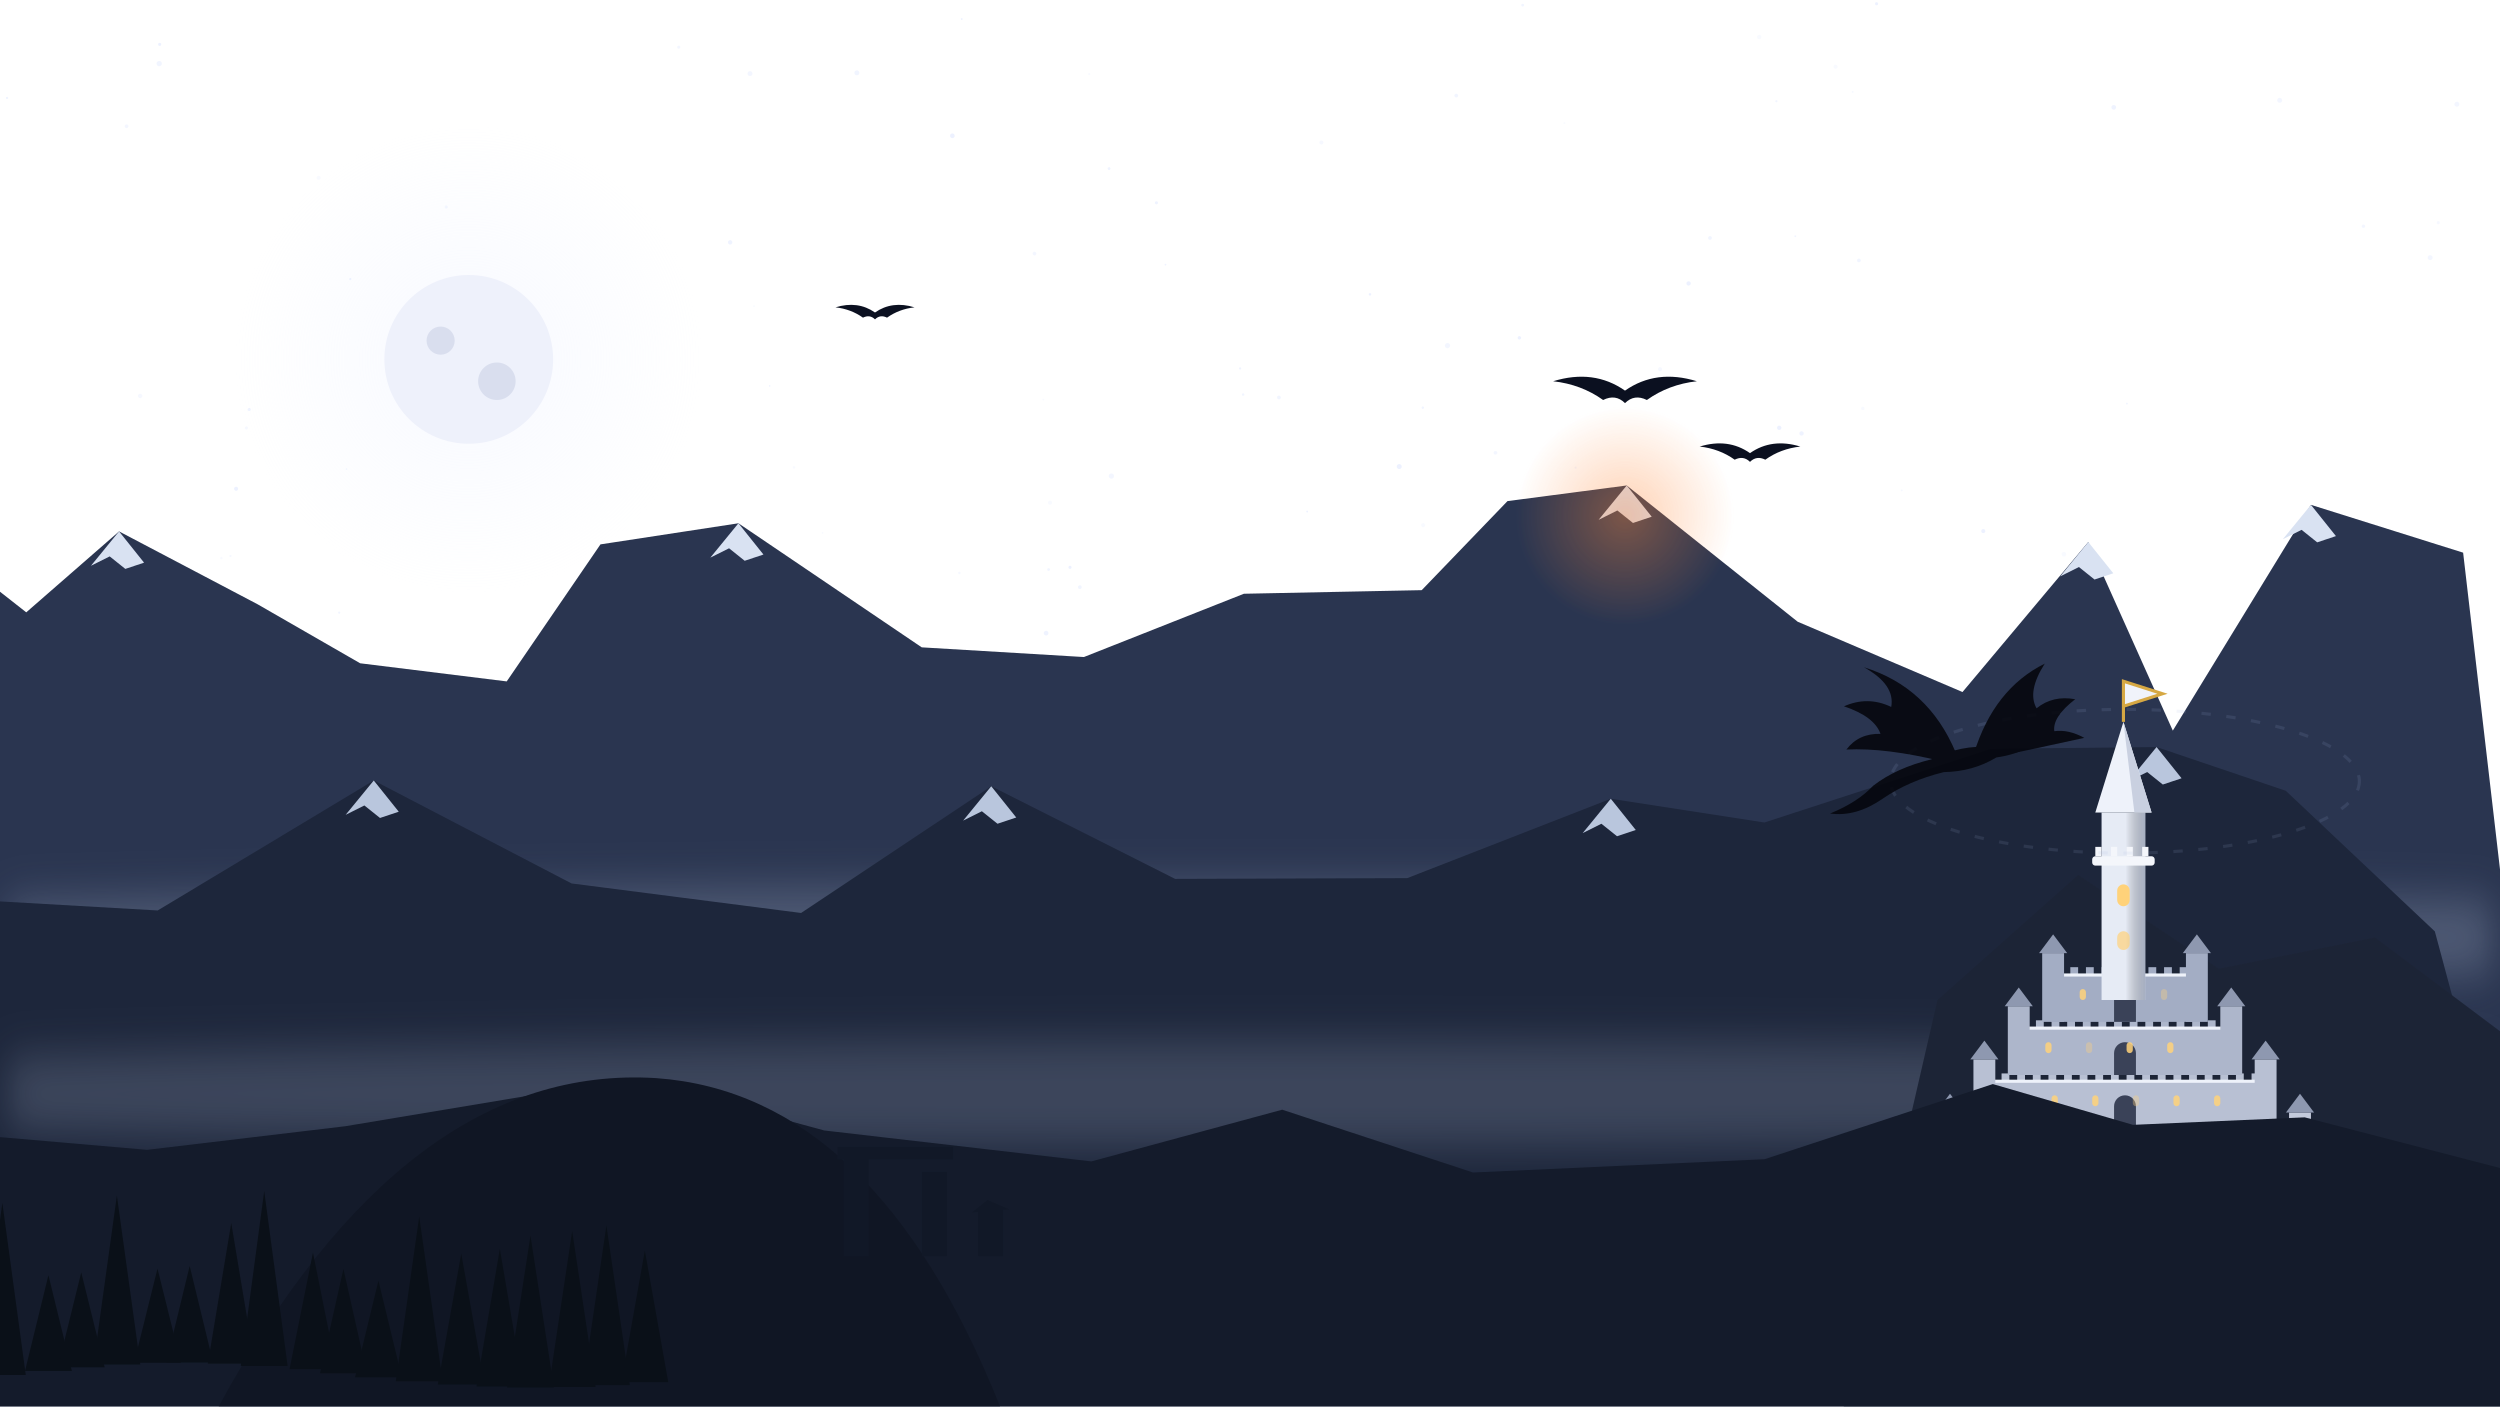
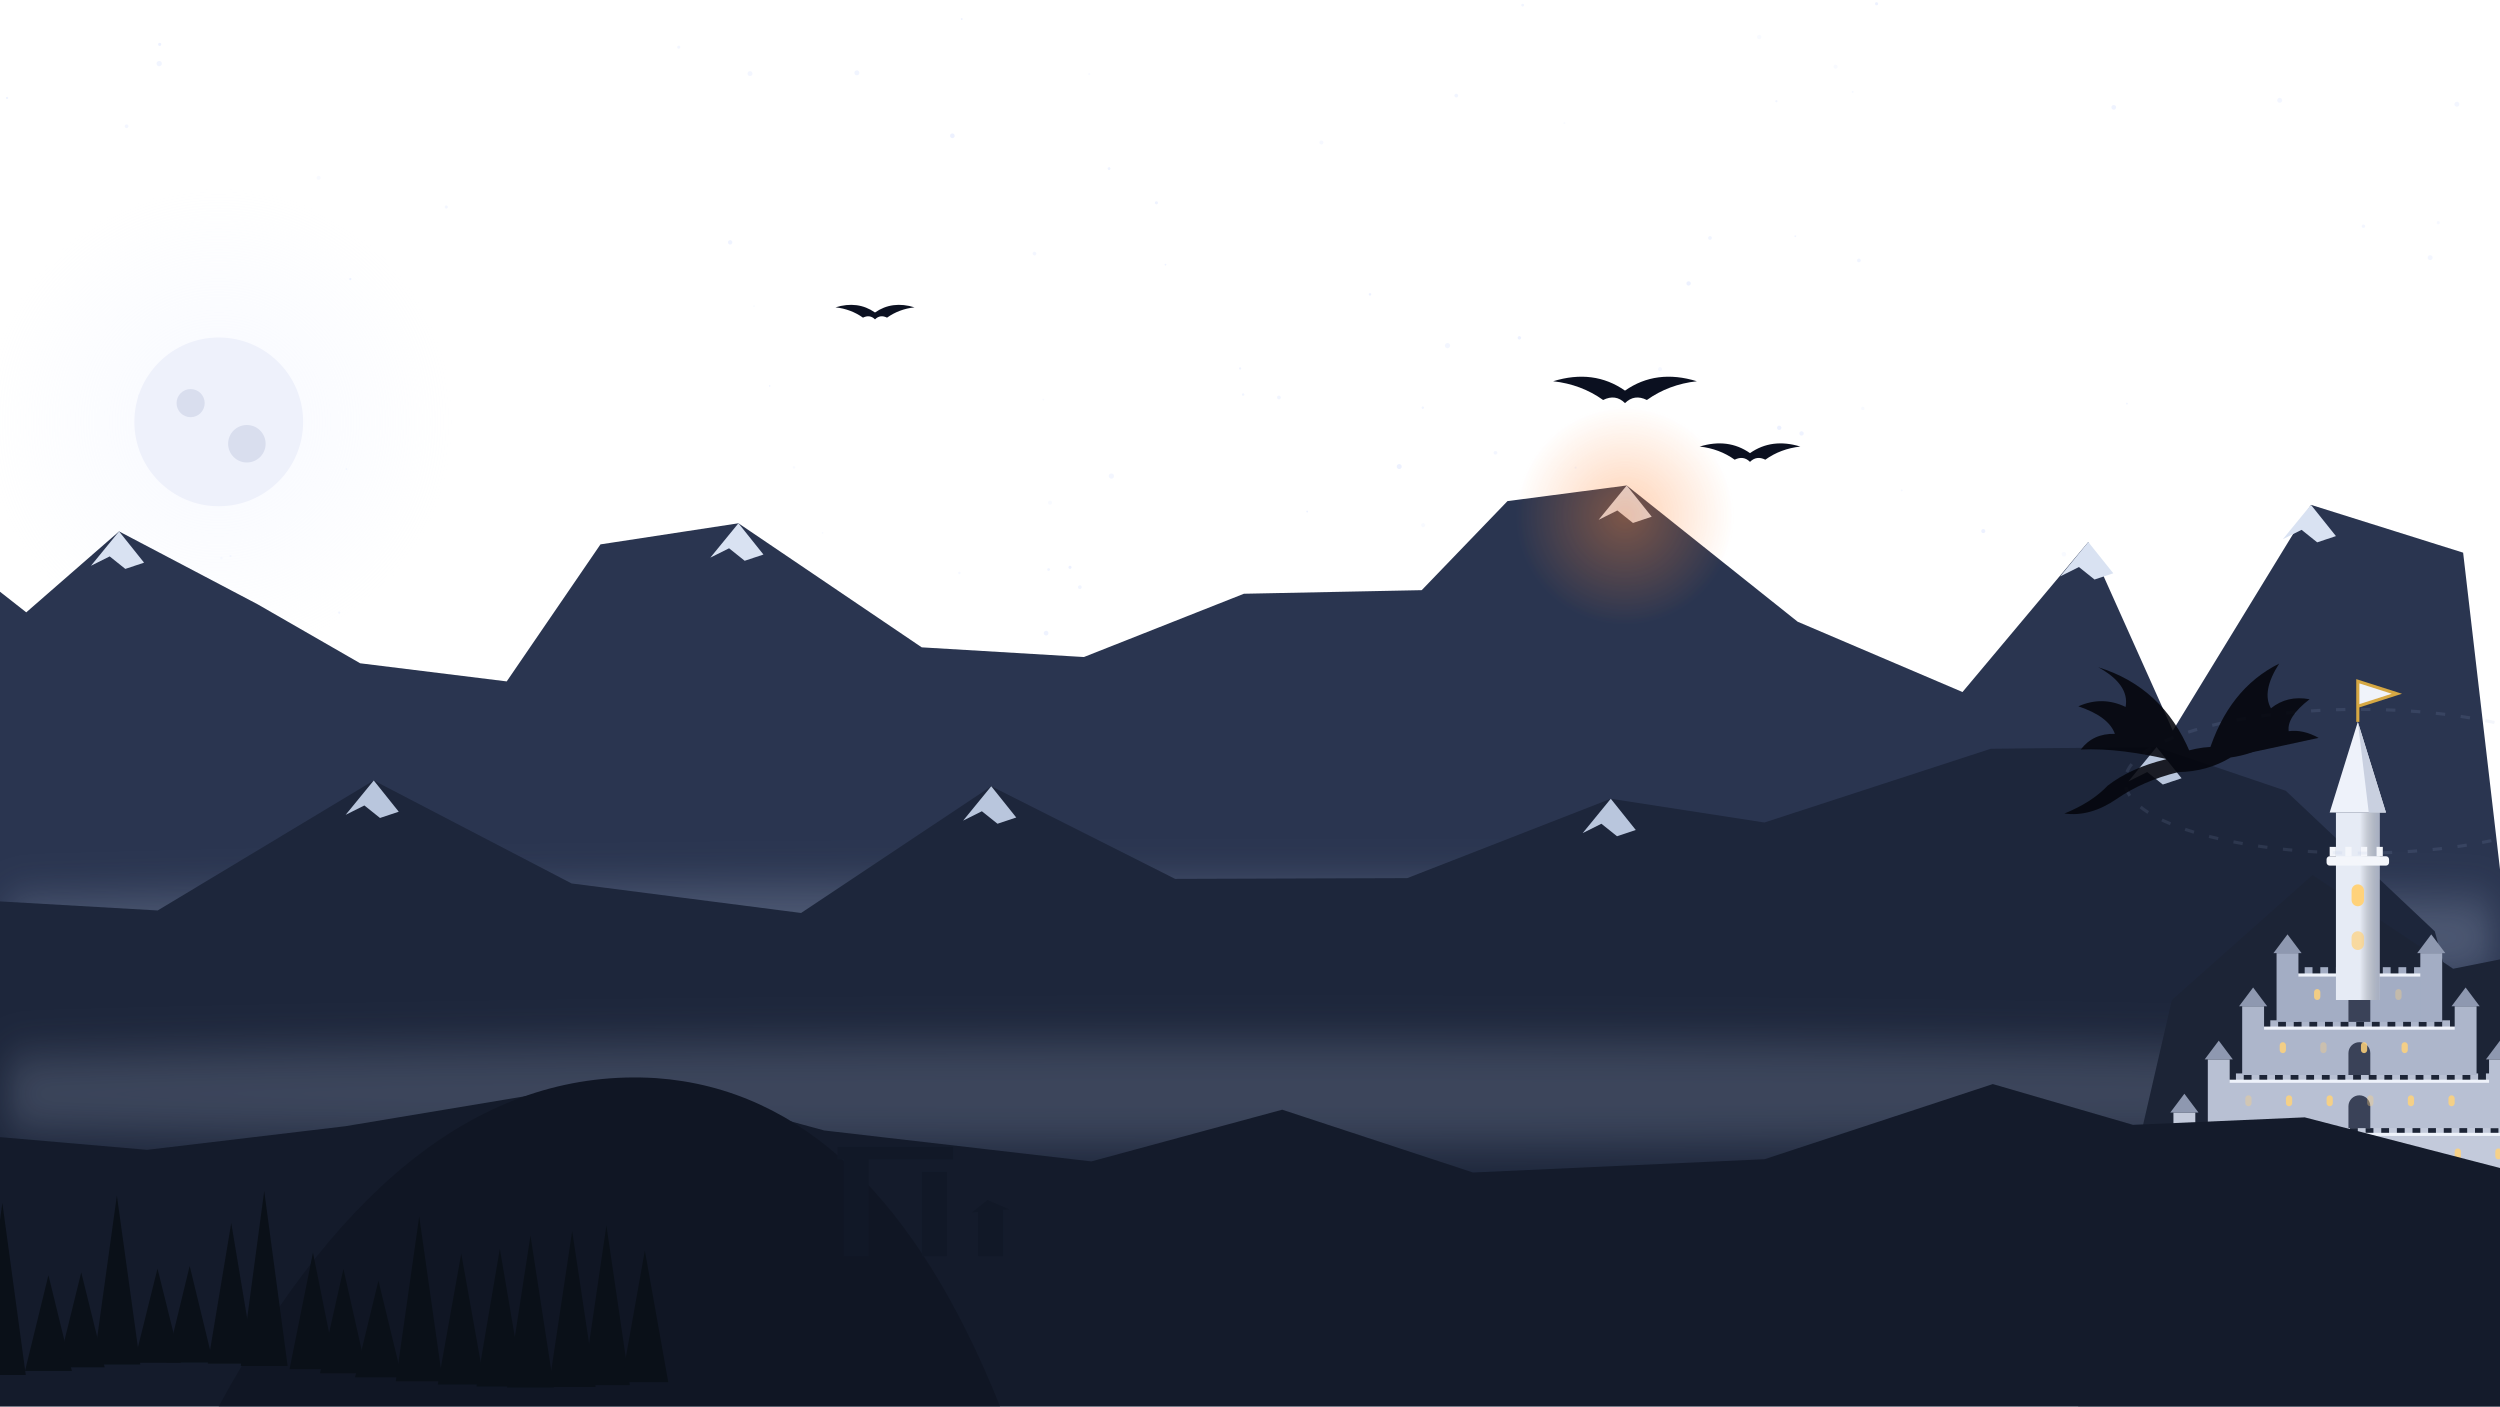
<svg xmlns="http://www.w3.org/2000/svg" width="1600" height="900" viewBox="0 0 1600 900">
  <defs>
    <filter id="blur" x="-20%" y="-200%" width="140%" height="500%">
      <feGaussianBlur stdDeviation="14" />
    </filter>
    <filter id="g" x="-60%" y="-60%" width="220%" height="220%">
      <feGaussianBlur stdDeviation="5" result="b" />
      <feMerge>
        <feMergeNode in="b" />
        <feMergeNode in="SourceGraphic" />
      </feMerge>
    </filter>
    <radialGradient id="halo">
      <stop offset="0" stop-color="#e8eeff" stop-opacity=".35" />
      <stop offset="1" stop-color="#e8eeff" stop-opacity="0" />
    </radialGradient>
    <radialGradient id="ember">
      <stop offset="0" stop-color="#ff8a3d" stop-opacity=".55" />
      <stop offset="1" stop-color="#ff8a3d" stop-opacity="0" />
    </radialGradient>
    <linearGradient id="tower" x1="0" y1="0" x2="1" y2="0">
      <stop offset=".55" stop-color="#000" stop-opacity="0" />
      <stop offset="1" stop-color="#5a6684" stop-opacity=".45" />
    </linearGradient>
  </defs>
  <circle cx="818.5" cy="254.4" r="1.2" fill="#e8eeff" opacity="0.6" />
  <circle cx="1361.2" cy="258.3" r="0.6" fill="#e8eeff" opacity="0.6" />
  <circle cx="972.4" cy="216.2" r="1.1" fill="#e8eeff" opacity="0.8" />
  <circle cx="672" cy="321.7" r="1.3" fill="#e8eeff" opacity="0.3" />
  <circle cx="285.6" cy="132.5" r="1" fill="#e8eeff" opacity="0.5" />
  <circle cx="932" cy="61.2" r="1.2" fill="#e8eeff" opacity="0.6" />
  <circle cx="669.5" cy="405.2" r="1.5" fill="#e8eeff" opacity="0.7" />
  <circle cx="508.2" cy="299.1" r="0.8" fill="#e8eeff" opacity="0.3" />
  <circle cx="1185.5" cy="469.3" r="0.9" fill="#e8eeff" opacity="0.3" />
  <circle cx="1189.7" cy="166.7" r="1.2" fill="#e8eeff" opacity="0.6" />
  <circle cx="1352.8" cy="68.7" r="1.5" fill="#e8eeff" opacity="0.7" />
  <circle cx="615.5" cy="12.2" r="0.6" fill="#e8eeff" opacity="0.8" />
  <circle cx="795.6" cy="252.5" r="0.8" fill="#e8eeff" opacity="0.6" />
  <circle cx="1174.8" cy="42.7" r="1.3" fill="#e8eeff" opacity="0.3" />
  <circle cx="711.3" cy="304.7" r="1.7" fill="#e8eeff" opacity="0.5" />
  <circle cx="745.9" cy="169.4" r="0.6" fill="#e8eeff" opacity="0.7" />
  <circle cx="671.1" cy="364.5" r="0.9" fill="#e8eeff" opacity="0.6" />
  <circle cx="556.5" cy="404.4" r="0.7" fill="#e8eeff" opacity="0.3" />
  <circle cx="1008.4" cy="299.3" r="0.7" fill="#e8eeff" opacity="0.5" />
  <circle cx="604.2" cy="449.9" r="1.5" fill="#e8eeff" opacity="0.6" />
  <circle cx="657.4" cy="441" r="1.2" fill="#e8eeff" opacity="0.5" />
  <circle cx="492.6" cy="247" r="0.5" fill="#e8eeff" opacity="0.8" />
  <circle cx="482.6" cy="195.9" r="0.6" fill="#e8eeff" opacity="0.3" />
  <circle cx="1192.2" cy="261.4" r="1.1" fill="#e8eeff" opacity="0.3" />
  <circle cx="895.5" cy="298.6" r="1.6" fill="#e8eeff" opacity="0.8" />
  <circle cx="957.1" cy="289.8" r="1.2" fill="#e8eeff" opacity="0.5" />
  <circle cx="151.1" cy="312.8" r="1.3" fill="#e8eeff" opacity="0.8" />
  <circle cx="1136.9" cy="64.8" r="0.7" fill="#e8eeff" opacity="0.6" />
  <circle cx="1555.3" cy="164.9" r="1.6" fill="#e8eeff" opacity="0.5" />
  <circle cx="1217.1" cy="313.8" r="0.6" fill="#e8eeff" opacity="0.4" />
  <circle cx="1062.4" cy="236.3" r="1.3" fill="#e8eeff" opacity="0.4" />
  <circle cx="1149" cy="151.2" r="0.6" fill="#e8eeff" opacity="0.6" />
  <circle cx="609.5" cy="86.9" r="1.5" fill="#e8eeff" opacity="0.8" />
  <circle cx="1201" cy="2.4" r="1" fill="#e8eeff" opacity="0.8" />
  <circle cx="910.8" cy="336.1" r="1.3" fill="#e8eeff" opacity="0.3" />
  <circle cx="793.7" cy="235.8" r="0.7" fill="#e8eeff" opacity="0.7" />
  <circle cx="101.9" cy="40.7" r="1.7" fill="#e8eeff" opacity="0.6" />
  <circle cx="1126.3" cy="400.7" r="1.6" fill="#e8eeff" opacity="0.8" />
  <circle cx="81" cy="80.8" r="1.2" fill="#e8eeff" opacity="0.5" />
  <circle cx="667.7" cy="255.8" r="0.6" fill="#e8eeff" opacity="0.3" />
  <circle cx="740.1" cy="129.8" r="1" fill="#e8eeff" opacity="0.7" />
  <circle cx="662.1" cy="162.3" r="1.2" fill="#e8eeff" opacity="0.5" />
  <circle cx="1560.5" cy="142.5" r="1" fill="#e8eeff" opacity="0.4" />
  <circle cx="1094.4" cy="152.3" r="1.2" fill="#e8eeff" opacity="0.6" />
  <circle cx="4.5" cy="62.7" r="0.7" fill="#e8eeff" opacity="0.7" />
  <circle cx="217.1" cy="392.1" r="0.7" fill="#e8eeff" opacity="0.6" />
  <circle cx="1320.9" cy="354.7" r="1.5" fill="#e8eeff" opacity="0.3" />
  <circle cx="141.7" cy="357.2" r="0.8" fill="#e8eeff" opacity="0.3" />
  <circle cx="548.4" cy="46.6" r="1.6" fill="#e8eeff" opacity="0.6" />
  <circle cx="1153" cy="277.4" r="1.4" fill="#e8eeff" opacity="0.7" />
  <circle cx="614" cy="366.7" r="0.8" fill="#e8eeff" opacity="0.4" />
  <circle cx="221.7" cy="300.2" r="0.5" fill="#e8eeff" opacity="0.6" />
  <circle cx="1545.5" cy="415.6" r="1.1" fill="#e8eeff" opacity="0.8" />
  <circle cx="89.7" cy="253.4" r="1.4" fill="#e8eeff" opacity="0.4" />
  <circle cx="1572.4" cy="66.7" r="1.6" fill="#e8eeff" opacity="0.5" />
  <circle cx="1483.2" cy="475.4" r="1" fill="#e8eeff" opacity="0.5" />
  <circle cx="697.1" cy="47.4" r="0.7" fill="#e8eeff" opacity="0.3" />
  <circle cx="141.4" cy="449.8" r="1.2" fill="#e8eeff" opacity="0.6" />
  <circle cx="370.5" cy="448.4" r="0.6" fill="#e8eeff" opacity="0.8" />
  <circle cx="434.4" cy="30.2" r="1" fill="#e8eeff" opacity="0.5" />
  <circle cx="224.2" cy="178.6" r="0.7" fill="#e8eeff" opacity="0.8" />
  <circle cx="926.4" cy="221.2" r="1.7" fill="#e8eeff" opacity="0.5" />
  <circle cx="910.6" cy="260.9" r="0.8" fill="#e8eeff" opacity="0.6" />
  <circle cx="1512.6" cy="144.8" r="1.1" fill="#e8eeff" opacity="0.5" />
  <circle cx="203.9" cy="113.8" r="1.3" fill="#e8eeff" opacity="0.3" />
  <circle cx="147.5" cy="355.8" r="0.7" fill="#e8eeff" opacity="0.4" />
  <circle cx="691.1" cy="375.8" r="1.2" fill="#e8eeff" opacity="0.6" />
  <circle cx="1080.7" cy="181.4" r="1.4" fill="#e8eeff" opacity="0.8" />
  <circle cx="526.4" cy="341" r="0.6" fill="#e8eeff" opacity="0.3" />
  <circle cx="836.6" cy="327.4" r="0.6" fill="#e8eeff" opacity="0.8" />
  <circle cx="1459" cy="64.2" r="1.6" fill="#e8eeff" opacity="0.5" />
  <circle cx="1138.7" cy="273.8" r="1.4" fill="#e8eeff" opacity="0.8" />
  <circle cx="709.8" cy="107.9" r="0.9" fill="#e8eeff" opacity="0.7" />
  <circle cx="1125.9" cy="23.7" r="1.4" fill="#e8eeff" opacity="0.3" />
  <circle cx="684.8" cy="363.1" r="1" fill="#e8eeff" opacity="0.8" />
  <circle cx="1185.7" cy="58.8" r="0.6" fill="#e8eeff" opacity="0.4" />
  <circle cx="26.6" cy="452.7" r="0.8" fill="#e8eeff" opacity="0.6" />
  <circle cx="467.3" cy="155.1" r="1.4" fill="#e8eeff" opacity="0.7" />
  <circle cx="976.4" cy="467.6" r="1.2" fill="#e8eeff" opacity="0.7" />
  <circle cx="876.8" cy="188.4" r="0.8" fill="#e8eeff" opacity="0.8" />
  <circle cx="159.5" cy="262.1" r="1" fill="#e8eeff" opacity="0.7" />
  <circle cx="845.7" cy="91.2" r="1.3" fill="#e8eeff" opacity="0.4" />
  <circle cx="480" cy="47.1" r="1.6" fill="#e8eeff" opacity="0.5" />
  <circle cx="157.7" cy="273.9" r="1" fill="#e8eeff" opacity="0.4" />
  <circle cx="102.2" cy="28.4" r="1" fill="#e8eeff" opacity="0.8" />
  <circle cx="669.1" cy="434.6" r="0.9" fill="#e8eeff" opacity="0.5" />
  <circle cx="974.5" cy="3.3" r="0.9" fill="#e8eeff" opacity="0.6" />
  <circle cx="1269.3" cy="339.9" r="1.3" fill="#e8eeff" opacity="0.8" />
  <circle cx="1001.2" cy="78.8" r="0.6" fill="#e8eeff" opacity="0.3" />
  <circle cx="348" cy="408.1" r="0.7" fill="#e8eeff" opacity="0.3" />
  <g transform="translate(0 80)">
-     <circle cx="300" cy="150" r="150" fill="url(#halo)" />
-     <circle cx="300" cy="150" r="54" fill="#eef1fb" />
-     <circle cx="282" cy="138" r="9" fill="#d9deee" />
-     <circle cx="318" cy="164" r="12" fill="#d9deee" />
+     <circle cx="140" cy="190" r="150" fill="url(#halo)" />
+     <circle cx="140" cy="190" r="54" fill="#eef1fb" />
+     <circle cx="122" cy="178" r="9" fill="#d9deee" />
+     <circle cx="158" cy="204" r="12" fill="#d9deee" />
    <path transform="translate(1040 170) scale(1)" d="M0 0 Q-20 -14 -46 -6 Q-28 -4 -14 6 Q-6 2 0 8 Q6 2 14 6 Q28 -4 46 -6 Q20 -14 0 0Z" fill="#0b1020" />
    <path transform="translate(1120 210) scale(0.7)" d="M0 0 Q-20 -14 -46 -6 Q-28 -4 -14 6 Q-6 2 0 8 Q6 2 14 6 Q28 -4 46 -6 Q20 -14 0 0Z" fill="#0b1020" />
    <path transform="translate(560 120) scale(0.55)" d="M0 0 Q-20 -14 -46 -6 Q-28 -4 -14 6 Q-6 2 0 8 Q6 2 14 6 Q28 -4 46 -6 Q20 -14 0 0Z" fill="#0b1020" />
  </g>
  <path d="M-40 900 L-40 347.3 L16.8 391.9 L76.2 340.1 L164.8 386.7 L230.5 424.5 L324.3 436.1 L384.3 348.4 L472.6 334.9 L589.9 414.3 L693.7 420.5 L796.1 380 L909.9 377.7 L964.8 320.7 L1041.1 310.7 L1150.5 397.9 L1256 442.9 L1336.5 346.9 L1390.6 467.6 L1479 323.1 L1576.4 353.7 L1640 900Z" fill="#2a3550" />
  <path d="M76.2 340.1 L58.2 362.1 L70.2 356.1 L80.2 364.1 L92.2 360.1Z" fill="#d9e2f2" />
  <path d="M472.6 334.9 L454.6 356.9 L466.6 350.9 L476.6 358.9 L488.6 354.9Z" fill="#d9e2f2" />
  <path d="M1041.1 310.7 L1023.1 332.7 L1035.1 326.7 L1045.1 334.7 L1057.1 330.7Z" fill="#d9e2f2" />
  <path d="M1336.5 346.9 L1318.5 368.9 L1330.5 362.9 L1340.5 370.9 L1352.5 366.9Z" fill="#d9e2f2" />
  <path d="M1479 323.1 L1461 345.1 L1473 339.1 L1483 347.1 L1495 343.1Z" fill="#d9e2f2" />
  <circle cx="1040" cy="330" r="70" fill="url(#ember)" opacity=".7" />
  <ellipse cx="800" cy="600" rx="1120" ry="34" fill="#c9d6ee" opacity="0.22" filter="url(#blur)" />
  <path d="M-40 900 L-40 574.6 L100.9 582.7 L239.2 499.5 L365.8 565.4 L512.7 584.3 L634.4 503.2 L752.1 562.5 L900.6 562 L1030.9 511.2 L1129.2 526.4 L1274.1 479.2 L1380.2 478.1 L1462.9 506.1 L1558.3 596.1 L1640 900Z" fill="#1d263b" />
  <path d="M239.2 499.5 L221.2 521.5 L233.2 515.5 L243.2 523.5 L255.2 519.5Z" fill="#b9c6dd" />
  <path d="M634.4 503.2 L616.4 525.2 L628.4 519.2 L638.4 527.2 L650.4 523.2Z" fill="#b9c6dd" />
  <path d="M1030.9 511.2 L1012.9 533.2 L1024.9 527.2 L1034.9 535.2 L1046.9 531.2Z" fill="#b9c6dd" />
  <path d="M1380.2 478.1 L1362.2 500.1 L1374.2 494.1 L1384.2 502.1 L1396.2 498.1Z" fill="#b9c6dd" />
  <ellipse cx="800" cy="700" rx="1120" ry="34" fill="#c9d6ee" opacity="0.18" filter="url(#blur)" />
-   <g>
-     <path d="M1180 900 L1240 640 L1330 560 L1420 620 L1520 600 L1600 660 V900Z" fill="#1c2436" />
-     <rect x="1227" y="755" width="5" height="5" fill="#cfd6e4" />
-     <rect x="1237" y="755" width="5" height="5" fill="#cfd6e4" />
-     <rect x="1247" y="755" width="5" height="5" fill="#cfd6e4" />
-     <rect x="1257" y="755" width="5" height="5" fill="#cfd6e4" />
-     <rect x="1267" y="755" width="5" height="5" fill="#cfd6e4" />
-     <rect x="1277" y="755" width="5" height="5" fill="#cfd6e4" />
-     <rect x="1287" y="755" width="5" height="5" fill="#cfd6e4" />
-     <rect x="1297" y="755" width="5" height="5" fill="#cfd6e4" />
-     <rect x="1307" y="755" width="5" height="5" fill="#cfd6e4" />
-     <rect x="1317" y="755" width="5" height="5" fill="#cfd6e4" />
-     <rect x="1327" y="755" width="5" height="5" fill="#cfd6e4" />
-     <rect x="1337" y="755" width="5" height="5" fill="#cfd6e4" />
-     <rect x="1347" y="755" width="5" height="5" fill="#cfd6e4" />
-     <rect x="1357" y="755" width="5" height="5" fill="#cfd6e4" />
-     <rect x="1367" y="755" width="5" height="5" fill="#cfd6e4" />
-     <rect x="1377" y="755" width="5" height="5" fill="#cfd6e4" />
-     <rect x="1387" y="755" width="5" height="5" fill="#cfd6e4" />
-     <rect x="1397" y="755" width="5" height="5" fill="#cfd6e4" />
-     <rect x="1407" y="755" width="5" height="5" fill="#cfd6e4" />
-     <rect x="1417" y="755" width="5" height="5" fill="#cfd6e4" />
-     <rect x="1427" y="755" width="5" height="5" fill="#cfd6e4" />
-     <rect x="1437" y="755" width="5" height="5" fill="#cfd6e4" />
-     <rect x="1447" y="755" width="5" height="5" fill="#cfd6e4" />
-     <rect x="1457" y="755" width="5" height="5" fill="#cfd6e4" />
-     <rect x="1467" y="755" width="5" height="5" fill="#cfd6e4" />
-     <rect x="1477" y="755" width="5" height="5" fill="#cfd6e4" />
-     <rect x="1487" y="755" width="5" height="5" fill="#cfd6e4" />
-     <rect x="1225" y="760" width="270" height="30" fill="#cfd6e4" />
-     <path d="M1225 760 H1495" stroke="#eef2fa" stroke-width="2" />
-     <path d="M1353 790 V776 A7 7 0 0 1 1367 776 V790Z" fill="#3a4258" />
-     <rect x="1243" y="769" width="4" height="7" rx="2" fill="#ffd27a" opacity="0.85" />
-     <rect x="1269" y="769" width="4" height="7" rx="2" fill="#ffd27a" opacity="0.35" />
-     <rect x="1295" y="769" width="4" height="7" rx="2" fill="#ffd27a" opacity="0.85" />
-     <rect x="1321" y="769" width="4" height="7" rx="2" fill="#ffd27a" opacity="0.85" />
-     <rect x="1347" y="769" width="4" height="7" rx="2" fill="#ffd27a" opacity="0.35" />
-     <rect x="1373" y="769" width="4" height="7" rx="2" fill="#ffd27a" opacity="0.85" />
-     <rect x="1399" y="769" width="4" height="7" rx="2" fill="#ffd27a" opacity="0.85" />
-     <rect x="1425" y="769" width="4" height="7" rx="2" fill="#ffd27a" opacity="0.35" />
-     <rect x="1451" y="769" width="4" height="7" rx="2" fill="#ffd27a" opacity="0.85" />
-     <rect x="1219" y="746" width="14" height="44" fill="#cfd6e4" />
-     <path d="M1217 746 L1226 734 L1235 746Z" fill="#8e98b0" />
-     <rect x="1487" y="746" width="14" height="44" fill="#cfd6e4" />
-     <path d="M1485 746 L1494 734 L1503 746Z" fill="#8e98b0" />
-     <rect x="1249" y="721" width="5" height="5" fill="#c3cadb" />
-     <rect x="1259" y="721" width="5" height="5" fill="#c3cadb" />
-     <rect x="1269" y="721" width="5" height="5" fill="#c3cadb" />
-     <rect x="1279" y="721" width="5" height="5" fill="#c3cadb" />
-     <rect x="1289" y="721" width="5" height="5" fill="#c3cadb" />
-     <rect x="1299" y="721" width="5" height="5" fill="#c3cadb" />
-     <rect x="1309" y="721" width="5" height="5" fill="#c3cadb" />
-     <rect x="1319" y="721" width="5" height="5" fill="#c3cadb" />
-     <rect x="1329" y="721" width="5" height="5" fill="#c3cadb" />
-     <rect x="1339" y="721" width="5" height="5" fill="#c3cadb" />
-     <rect x="1349" y="721" width="5" height="5" fill="#c3cadb" />
-     <rect x="1359" y="721" width="5" height="5" fill="#c3cadb" />
-     <rect x="1369" y="721" width="5" height="5" fill="#c3cadb" />
-     <rect x="1379" y="721" width="5" height="5" fill="#c3cadb" />
-     <rect x="1389" y="721" width="5" height="5" fill="#c3cadb" />
-     <rect x="1399" y="721" width="5" height="5" fill="#c3cadb" />
-     <rect x="1409" y="721" width="5" height="5" fill="#c3cadb" />
-     <rect x="1419" y="721" width="5" height="5" fill="#c3cadb" />
-     <rect x="1429" y="721" width="5" height="5" fill="#c3cadb" />
-     <rect x="1439" y="721" width="5" height="5" fill="#c3cadb" />
-     <rect x="1449" y="721" width="5" height="5" fill="#c3cadb" />
-     <rect x="1459" y="721" width="5" height="5" fill="#c3cadb" />
-     <rect x="1247" y="726" width="226" height="30" fill="#c3cadb" />
-     <path d="M1247 726 H1473" stroke="#eef2fa" stroke-width="2" />
-     <path d="M1353 756 V742 A7 7 0 0 1 1367 742 V756Z" fill="#3a4258" />
-     <rect x="1265" y="735" width="4" height="7" rx="2" fill="#ffd27a" opacity="0.85" />
-     <rect x="1291" y="735" width="4" height="7" rx="2" fill="#ffd27a" opacity="0.85" />
-     <rect x="1317" y="735" width="4" height="7" rx="2" fill="#ffd27a" opacity="0.35" />
-     <rect x="1343" y="735" width="4" height="7" rx="2" fill="#ffd27a" opacity="0.85" />
-     <rect x="1369" y="735" width="4" height="7" rx="2" fill="#ffd27a" opacity="0.85" />
-     <rect x="1395" y="735" width="4" height="7" rx="2" fill="#ffd27a" opacity="0.35" />
-     <rect x="1421" y="735" width="4" height="7" rx="2" fill="#ffd27a" opacity="0.85" />
-     <rect x="1447" y="735" width="4" height="7" rx="2" fill="#ffd27a" opacity="0.85" />
-     <rect x="1241" y="712" width="14" height="44" fill="#c3cadb" />
-     <path d="M1239 712 L1248 700 L1257 712Z" fill="#8e98b0" />
-     <rect x="1465" y="712" width="14" height="44" fill="#c3cadb" />
-     <path d="M1463 712 L1472 700 L1481 712Z" fill="#8e98b0" />
-     <rect x="1271" y="687" width="5" height="5" fill="#b8c0d3" />
-     <rect x="1281" y="687" width="5" height="5" fill="#b8c0d3" />
-     <rect x="1291" y="687" width="5" height="5" fill="#b8c0d3" />
-     <rect x="1301" y="687" width="5" height="5" fill="#b8c0d3" />
-     <rect x="1311" y="687" width="5" height="5" fill="#b8c0d3" />
-     <rect x="1321" y="687" width="5" height="5" fill="#b8c0d3" />
-     <rect x="1331" y="687" width="5" height="5" fill="#b8c0d3" />
-     <rect x="1341" y="687" width="5" height="5" fill="#b8c0d3" />
-     <rect x="1351" y="687" width="5" height="5" fill="#b8c0d3" />
-     <rect x="1361" y="687" width="5" height="5" fill="#b8c0d3" />
-     <rect x="1371" y="687" width="5" height="5" fill="#b8c0d3" />
-     <rect x="1381" y="687" width="5" height="5" fill="#b8c0d3" />
-     <rect x="1391" y="687" width="5" height="5" fill="#b8c0d3" />
-     <rect x="1401" y="687" width="5" height="5" fill="#b8c0d3" />
-     <rect x="1411" y="687" width="5" height="5" fill="#b8c0d3" />
-     <rect x="1421" y="687" width="5" height="5" fill="#b8c0d3" />
-     <rect x="1431" y="687" width="5" height="5" fill="#b8c0d3" />
-     <rect x="1441" y="687" width="5" height="5" fill="#b8c0d3" />
-     <rect x="1269" y="692" width="182" height="30" fill="#b8c0d3" />
-     <path d="M1269 692 H1451" stroke="#eef2fa" stroke-width="2" />
-     <path d="M1353 722 V708 A7 7 0 0 1 1367 708 V722Z" fill="#3a4258" />
-     <rect x="1287" y="701" width="4" height="7" rx="2" fill="#ffd27a" opacity="0.35" />
-     <rect x="1313" y="701" width="4" height="7" rx="2" fill="#ffd27a" opacity="0.85" />
-     <rect x="1339" y="701" width="4" height="7" rx="2" fill="#ffd27a" opacity="0.85" />
-     <rect x="1365" y="701" width="4" height="7" rx="2" fill="#ffd27a" opacity="0.35" />
-     <rect x="1391" y="701" width="4" height="7" rx="2" fill="#ffd27a" opacity="0.85" />
-     <rect x="1417" y="701" width="4" height="7" rx="2" fill="#ffd27a" opacity="0.85" />
-     <rect x="1263" y="678" width="14" height="44" fill="#b8c0d3" />
-     <path d="M1261 678 L1270 666 L1279 678Z" fill="#8e98b0" />
-     <rect x="1443" y="678" width="14" height="44" fill="#b8c0d3" />
-     <path d="M1441 678 L1450 666 L1459 678Z" fill="#8e98b0" />
-     <rect x="1293" y="653" width="5" height="5" fill="#adb6cb" />
-     <rect x="1303" y="653" width="5" height="5" fill="#adb6cb" />
-     <rect x="1313" y="653" width="5" height="5" fill="#adb6cb" />
-     <rect x="1323" y="653" width="5" height="5" fill="#adb6cb" />
-     <rect x="1333" y="653" width="5" height="5" fill="#adb6cb" />
-     <rect x="1343" y="653" width="5" height="5" fill="#adb6cb" />
-     <rect x="1353" y="653" width="5" height="5" fill="#adb6cb" />
-     <rect x="1363" y="653" width="5" height="5" fill="#adb6cb" />
-     <rect x="1373" y="653" width="5" height="5" fill="#adb6cb" />
-     <rect x="1383" y="653" width="5" height="5" fill="#adb6cb" />
-     <rect x="1393" y="653" width="5" height="5" fill="#adb6cb" />
-     <rect x="1403" y="653" width="5" height="5" fill="#adb6cb" />
-     <rect x="1413" y="653" width="5" height="5" fill="#adb6cb" />
-     <rect x="1291" y="658" width="138" height="30" fill="#adb6cb" />
-     <path d="M1291 658 H1429" stroke="#eef2fa" stroke-width="2" />
-     <path d="M1353 688 V674 A7 7 0 0 1 1367 674 V688Z" fill="#3a4258" />
-     <rect x="1309" y="667" width="4" height="7" rx="2" fill="#ffd27a" opacity="0.85" />
-     <rect x="1335" y="667" width="4" height="7" rx="2" fill="#ffd27a" opacity="0.35" />
-     <rect x="1361" y="667" width="4" height="7" rx="2" fill="#ffd27a" opacity="0.85" />
-     <rect x="1387" y="667" width="4" height="7" rx="2" fill="#ffd27a" opacity="0.85" />
-     <rect x="1285" y="644" width="14" height="44" fill="#adb6cb" />
-     <path d="M1283 644 L1292 632 L1301 644Z" fill="#8e98b0" />
-     <rect x="1421" y="644" width="14" height="44" fill="#adb6cb" />
-     <path d="M1419 644 L1428 632 L1437 644Z" fill="#8e98b0" />
-     <rect x="1315" y="619" width="5" height="5" fill="#a3adc4" />
-     <rect x="1325" y="619" width="5" height="5" fill="#a3adc4" />
-     <rect x="1335" y="619" width="5" height="5" fill="#a3adc4" />
-     <rect x="1345" y="619" width="5" height="5" fill="#a3adc4" />
-     <rect x="1355" y="619" width="5" height="5" fill="#a3adc4" />
-     <rect x="1365" y="619" width="5" height="5" fill="#a3adc4" />
-     <rect x="1375" y="619" width="5" height="5" fill="#a3adc4" />
-     <rect x="1385" y="619" width="5" height="5" fill="#a3adc4" />
-     <rect x="1395" y="619" width="5" height="5" fill="#a3adc4" />
-     <rect x="1313" y="624" width="94" height="30" fill="#a3adc4" />
-     <path d="M1313 624 H1407" stroke="#eef2fa" stroke-width="2" />
-     <path d="M1353 654 V640 A7 7 0 0 1 1367 640 V654Z" fill="#3a4258" />
-     <rect x="1331" y="633" width="4" height="7" rx="2" fill="#ffd27a" opacity="0.85" />
-     <rect x="1357" y="633" width="4" height="7" rx="2" fill="#ffd27a" opacity="0.85" />
-     <rect x="1383" y="633" width="4" height="7" rx="2" fill="#ffd27a" opacity="0.35" />
-     <rect x="1307" y="610" width="14" height="44" fill="#a3adc4" />
-     <path d="M1305 610 L1314 598 L1323 610Z" fill="#8e98b0" />
-     <rect x="1399" y="610" width="14" height="44" fill="#a3adc4" />
-     <path d="M1397 610 L1406 598 L1415 610Z" fill="#8e98b0" />
-     <rect x="1345" y="520" width="28" height="120" fill="#e6ebf5" />
-     <path d="M1345 520 H1373 V640 H1345Z" fill="url(#tower)" />
-     <rect x="1339" y="548" width="40" height="6" rx="2" fill="#f4f6fb" />
-     <rect x="1341" y="542" width="4" height="6" fill="#f4f6fb" />
-     <rect x="1351" y="542" width="4" height="6" fill="#f4f6fb" />
-     <rect x="1361" y="542" width="4" height="6" fill="#f4f6fb" />
-     <rect x="1371" y="542" width="4" height="6" fill="#f4f6fb" />
-     <rect x="1355" y="566" width="8" height="14" rx="4" fill="#ffd27a" />
-     <rect x="1355" y="596" width="8" height="12" rx="4" fill="#ffd27a" opacity=".7" />
-     <path d="M1341 520 L1359 462 L1377 520Z" fill="#eef2fa" />
-     <path d="M1359 462 L1377 520 H1366Z" fill="#c9d0e0" />
-     <path d="M1359 462 V436 L1384 444 L1359 452" stroke="#d6a843" stroke-width="2" fill="#f0f3fa" />
-   </g>
-   <ellipse cx="1360" cy="500" rx="150" ry="46" fill="none" stroke="#9fb0d8" stroke-opacity=".12" stroke-width="2" stroke-dasharray="6 10" />
-   <g transform="translate(1236 486) rotate(-8) scale(1.15)" fill="#04060c" opacity=".88">
-     <path d="M0 0 Q18 -6 34 -2 Q46 -8 54 -4 L62 -6 L56 0 Q48 4 36 4 Q22 10 6 8 Q-14 10 -30 18 Q-46 26 -60 22 Q-44 18 -34 10 Q-20 2 0 0Z" />
-     <path d="M14 -2 Q4 -40 -30 -56 Q-14 -44 -18 -32 Q-30 -40 -44 -36 Q-28 -28 -26 -18 Q-38 -20 -46 -12 Q-24 -10 6 2Z" />
-     <path d="M24 0 Q40 -34 70 -44 Q58 -30 62 -20 Q72 -26 84 -22 Q70 -14 70 -6 Q78 -6 86 0 Q60 2 30 4Z" />
-     <path d="M54 -4 l4 -7 l2 6Z M58 -5 l6 -5 l0 6Z" />
+   <g transform="translate(150 0)">
+     <g>
+       <path d="M1180 900 L1240 640 L1330 560 L1420 620 L1520 600 L1600 660 V900Z" fill="#1c2436" />
+       <rect x="1227" y="755" width="5" height="5" fill="#cfd6e4" />
+       <rect x="1237" y="755" width="5" height="5" fill="#cfd6e4" />
+       <rect x="1247" y="755" width="5" height="5" fill="#cfd6e4" />
+       <rect x="1257" y="755" width="5" height="5" fill="#cfd6e4" />
+       <rect x="1267" y="755" width="5" height="5" fill="#cfd6e4" />
+       <rect x="1277" y="755" width="5" height="5" fill="#cfd6e4" />
+       <rect x="1287" y="755" width="5" height="5" fill="#cfd6e4" />
+       <rect x="1297" y="755" width="5" height="5" fill="#cfd6e4" />
+       <rect x="1307" y="755" width="5" height="5" fill="#cfd6e4" />
+       <rect x="1317" y="755" width="5" height="5" fill="#cfd6e4" />
+       <rect x="1327" y="755" width="5" height="5" fill="#cfd6e4" />
+       <rect x="1337" y="755" width="5" height="5" fill="#cfd6e4" />
+       <rect x="1347" y="755" width="5" height="5" fill="#cfd6e4" />
+       <rect x="1357" y="755" width="5" height="5" fill="#cfd6e4" />
+       <rect x="1367" y="755" width="5" height="5" fill="#cfd6e4" />
+       <rect x="1377" y="755" width="5" height="5" fill="#cfd6e4" />
+       <rect x="1387" y="755" width="5" height="5" fill="#cfd6e4" />
+       <rect x="1397" y="755" width="5" height="5" fill="#cfd6e4" />
+       <rect x="1407" y="755" width="5" height="5" fill="#cfd6e4" />
+       <rect x="1417" y="755" width="5" height="5" fill="#cfd6e4" />
+       <rect x="1427" y="755" width="5" height="5" fill="#cfd6e4" />
+       <rect x="1437" y="755" width="5" height="5" fill="#cfd6e4" />
+       <rect x="1447" y="755" width="5" height="5" fill="#cfd6e4" />
+       <rect x="1457" y="755" width="5" height="5" fill="#cfd6e4" />
+       <rect x="1467" y="755" width="5" height="5" fill="#cfd6e4" />
+       <rect x="1477" y="755" width="5" height="5" fill="#cfd6e4" />
+       <rect x="1487" y="755" width="5" height="5" fill="#cfd6e4" />
+       <rect x="1225" y="760" width="270" height="30" fill="#cfd6e4" />
+       <path d="M1225 760 H1495" stroke="#eef2fa" stroke-width="2" />
+       <path d="M1353 790 V776 A7 7 0 0 1 1367 776 V790Z" fill="#3a4258" />
+       <rect x="1243" y="769" width="4" height="7" rx="2" fill="#ffd27a" opacity="0.85" />
+       <rect x="1269" y="769" width="4" height="7" rx="2" fill="#ffd27a" opacity="0.35" />
+       <rect x="1295" y="769" width="4" height="7" rx="2" fill="#ffd27a" opacity="0.85" />
+       <rect x="1321" y="769" width="4" height="7" rx="2" fill="#ffd27a" opacity="0.85" />
+       <rect x="1347" y="769" width="4" height="7" rx="2" fill="#ffd27a" opacity="0.35" />
+       <rect x="1373" y="769" width="4" height="7" rx="2" fill="#ffd27a" opacity="0.85" />
+       <rect x="1399" y="769" width="4" height="7" rx="2" fill="#ffd27a" opacity="0.85" />
+       <rect x="1425" y="769" width="4" height="7" rx="2" fill="#ffd27a" opacity="0.35" />
+       <rect x="1451" y="769" width="4" height="7" rx="2" fill="#ffd27a" opacity="0.85" />
+       <rect x="1219" y="746" width="14" height="44" fill="#cfd6e4" />
+       <path d="M1217 746 L1226 734 L1235 746Z" fill="#8e98b0" />
+       <rect x="1487" y="746" width="14" height="44" fill="#cfd6e4" />
+       <path d="M1485 746 L1494 734 L1503 746Z" fill="#8e98b0" />
+       <rect x="1249" y="721" width="5" height="5" fill="#c3cadb" />
+       <rect x="1259" y="721" width="5" height="5" fill="#c3cadb" />
+       <rect x="1269" y="721" width="5" height="5" fill="#c3cadb" />
+       <rect x="1279" y="721" width="5" height="5" fill="#c3cadb" />
+       <rect x="1289" y="721" width="5" height="5" fill="#c3cadb" />
+       <rect x="1299" y="721" width="5" height="5" fill="#c3cadb" />
+       <rect x="1309" y="721" width="5" height="5" fill="#c3cadb" />
+       <rect x="1319" y="721" width="5" height="5" fill="#c3cadb" />
+       <rect x="1329" y="721" width="5" height="5" fill="#c3cadb" />
+       <rect x="1339" y="721" width="5" height="5" fill="#c3cadb" />
+       <rect x="1349" y="721" width="5" height="5" fill="#c3cadb" />
+       <rect x="1359" y="721" width="5" height="5" fill="#c3cadb" />
+       <rect x="1369" y="721" width="5" height="5" fill="#c3cadb" />
+       <rect x="1379" y="721" width="5" height="5" fill="#c3cadb" />
+       <rect x="1389" y="721" width="5" height="5" fill="#c3cadb" />
+       <rect x="1399" y="721" width="5" height="5" fill="#c3cadb" />
+       <rect x="1409" y="721" width="5" height="5" fill="#c3cadb" />
+       <rect x="1419" y="721" width="5" height="5" fill="#c3cadb" />
+       <rect x="1429" y="721" width="5" height="5" fill="#c3cadb" />
+       <rect x="1439" y="721" width="5" height="5" fill="#c3cadb" />
+       <rect x="1449" y="721" width="5" height="5" fill="#c3cadb" />
+       <rect x="1459" y="721" width="5" height="5" fill="#c3cadb" />
+       <rect x="1247" y="726" width="226" height="30" fill="#c3cadb" />
+       <path d="M1247 726 H1473" stroke="#eef2fa" stroke-width="2" />
+       <path d="M1353 756 V742 A7 7 0 0 1 1367 742 V756Z" fill="#3a4258" />
+       <rect x="1265" y="735" width="4" height="7" rx="2" fill="#ffd27a" opacity="0.85" />
+       <rect x="1291" y="735" width="4" height="7" rx="2" fill="#ffd27a" opacity="0.85" />
+       <rect x="1317" y="735" width="4" height="7" rx="2" fill="#ffd27a" opacity="0.35" />
+       <rect x="1343" y="735" width="4" height="7" rx="2" fill="#ffd27a" opacity="0.85" />
+       <rect x="1369" y="735" width="4" height="7" rx="2" fill="#ffd27a" opacity="0.85" />
+       <rect x="1395" y="735" width="4" height="7" rx="2" fill="#ffd27a" opacity="0.35" />
+       <rect x="1421" y="735" width="4" height="7" rx="2" fill="#ffd27a" opacity="0.85" />
+       <rect x="1447" y="735" width="4" height="7" rx="2" fill="#ffd27a" opacity="0.85" />
+       <rect x="1241" y="712" width="14" height="44" fill="#c3cadb" />
+       <path d="M1239 712 L1248 700 L1257 712Z" fill="#8e98b0" />
+       <rect x="1465" y="712" width="14" height="44" fill="#c3cadb" />
+       <path d="M1463 712 L1472 700 L1481 712Z" fill="#8e98b0" />
+       <rect x="1271" y="687" width="5" height="5" fill="#b8c0d3" />
+       <rect x="1281" y="687" width="5" height="5" fill="#b8c0d3" />
+       <rect x="1291" y="687" width="5" height="5" fill="#b8c0d3" />
+       <rect x="1301" y="687" width="5" height="5" fill="#b8c0d3" />
+       <rect x="1311" y="687" width="5" height="5" fill="#b8c0d3" />
+       <rect x="1321" y="687" width="5" height="5" fill="#b8c0d3" />
+       <rect x="1331" y="687" width="5" height="5" fill="#b8c0d3" />
+       <rect x="1341" y="687" width="5" height="5" fill="#b8c0d3" />
+       <rect x="1351" y="687" width="5" height="5" fill="#b8c0d3" />
+       <rect x="1361" y="687" width="5" height="5" fill="#b8c0d3" />
+       <rect x="1371" y="687" width="5" height="5" fill="#b8c0d3" />
+       <rect x="1381" y="687" width="5" height="5" fill="#b8c0d3" />
+       <rect x="1391" y="687" width="5" height="5" fill="#b8c0d3" />
+       <rect x="1401" y="687" width="5" height="5" fill="#b8c0d3" />
+       <rect x="1411" y="687" width="5" height="5" fill="#b8c0d3" />
+       <rect x="1421" y="687" width="5" height="5" fill="#b8c0d3" />
+       <rect x="1431" y="687" width="5" height="5" fill="#b8c0d3" />
+       <rect x="1441" y="687" width="5" height="5" fill="#b8c0d3" />
+       <rect x="1269" y="692" width="182" height="30" fill="#b8c0d3" />
+       <path d="M1269 692 H1451" stroke="#eef2fa" stroke-width="2" />
+       <path d="M1353 722 V708 A7 7 0 0 1 1367 708 V722Z" fill="#3a4258" />
+       <rect x="1287" y="701" width="4" height="7" rx="2" fill="#ffd27a" opacity="0.35" />
+       <rect x="1313" y="701" width="4" height="7" rx="2" fill="#ffd27a" opacity="0.85" />
+       <rect x="1339" y="701" width="4" height="7" rx="2" fill="#ffd27a" opacity="0.85" />
+       <rect x="1365" y="701" width="4" height="7" rx="2" fill="#ffd27a" opacity="0.35" />
+       <rect x="1391" y="701" width="4" height="7" rx="2" fill="#ffd27a" opacity="0.85" />
+       <rect x="1417" y="701" width="4" height="7" rx="2" fill="#ffd27a" opacity="0.85" />
+       <rect x="1263" y="678" width="14" height="44" fill="#b8c0d3" />
+       <path d="M1261 678 L1270 666 L1279 678Z" fill="#8e98b0" />
+       <rect x="1443" y="678" width="14" height="44" fill="#b8c0d3" />
+       <path d="M1441 678 L1450 666 L1459 678Z" fill="#8e98b0" />
+       <rect x="1293" y="653" width="5" height="5" fill="#adb6cb" />
+       <rect x="1303" y="653" width="5" height="5" fill="#adb6cb" />
+       <rect x="1313" y="653" width="5" height="5" fill="#adb6cb" />
+       <rect x="1323" y="653" width="5" height="5" fill="#adb6cb" />
+       <rect x="1333" y="653" width="5" height="5" fill="#adb6cb" />
+       <rect x="1343" y="653" width="5" height="5" fill="#adb6cb" />
+       <rect x="1353" y="653" width="5" height="5" fill="#adb6cb" />
+       <rect x="1363" y="653" width="5" height="5" fill="#adb6cb" />
+       <rect x="1373" y="653" width="5" height="5" fill="#adb6cb" />
+       <rect x="1383" y="653" width="5" height="5" fill="#adb6cb" />
+       <rect x="1393" y="653" width="5" height="5" fill="#adb6cb" />
+       <rect x="1403" y="653" width="5" height="5" fill="#adb6cb" />
+       <rect x="1413" y="653" width="5" height="5" fill="#adb6cb" />
+       <rect x="1291" y="658" width="138" height="30" fill="#adb6cb" />
+       <path d="M1291 658 H1429" stroke="#eef2fa" stroke-width="2" />
+       <path d="M1353 688 V674 A7 7 0 0 1 1367 674 V688Z" fill="#3a4258" />
+       <rect x="1309" y="667" width="4" height="7" rx="2" fill="#ffd27a" opacity="0.85" />
+       <rect x="1335" y="667" width="4" height="7" rx="2" fill="#ffd27a" opacity="0.35" />
+       <rect x="1361" y="667" width="4" height="7" rx="2" fill="#ffd27a" opacity="0.85" />
+       <rect x="1387" y="667" width="4" height="7" rx="2" fill="#ffd27a" opacity="0.85" />
+       <rect x="1285" y="644" width="14" height="44" fill="#adb6cb" />
+       <path d="M1283 644 L1292 632 L1301 644Z" fill="#8e98b0" />
+       <rect x="1421" y="644" width="14" height="44" fill="#adb6cb" />
+       <path d="M1419 644 L1428 632 L1437 644Z" fill="#8e98b0" />
+       <rect x="1315" y="619" width="5" height="5" fill="#a3adc4" />
+       <rect x="1325" y="619" width="5" height="5" fill="#a3adc4" />
+       <rect x="1335" y="619" width="5" height="5" fill="#a3adc4" />
+       <rect x="1345" y="619" width="5" height="5" fill="#a3adc4" />
+       <rect x="1355" y="619" width="5" height="5" fill="#a3adc4" />
+       <rect x="1365" y="619" width="5" height="5" fill="#a3adc4" />
+       <rect x="1375" y="619" width="5" height="5" fill="#a3adc4" />
+       <rect x="1385" y="619" width="5" height="5" fill="#a3adc4" />
+       <rect x="1395" y="619" width="5" height="5" fill="#a3adc4" />
+       <rect x="1313" y="624" width="94" height="30" fill="#a3adc4" />
+       <path d="M1313 624 H1407" stroke="#eef2fa" stroke-width="2" />
+       <path d="M1353 654 V640 A7 7 0 0 1 1367 640 V654Z" fill="#3a4258" />
+       <rect x="1331" y="633" width="4" height="7" rx="2" fill="#ffd27a" opacity="0.85" />
+       <rect x="1357" y="633" width="4" height="7" rx="2" fill="#ffd27a" opacity="0.85" />
+       <rect x="1383" y="633" width="4" height="7" rx="2" fill="#ffd27a" opacity="0.35" />
+       <rect x="1307" y="610" width="14" height="44" fill="#a3adc4" />
+       <path d="M1305 610 L1314 598 L1323 610Z" fill="#8e98b0" />
+       <rect x="1399" y="610" width="14" height="44" fill="#a3adc4" />
+       <path d="M1397 610 L1406 598 L1415 610Z" fill="#8e98b0" />
+       <rect x="1345" y="520" width="28" height="120" fill="#e6ebf5" />
+       <path d="M1345 520 H1373 V640 H1345Z" fill="url(#tower)" />
+       <rect x="1339" y="548" width="40" height="6" rx="2" fill="#f4f6fb" />
+       <rect x="1341" y="542" width="4" height="6" fill="#f4f6fb" />
+       <rect x="1351" y="542" width="4" height="6" fill="#f4f6fb" />
+       <rect x="1361" y="542" width="4" height="6" fill="#f4f6fb" />
+       <rect x="1371" y="542" width="4" height="6" fill="#f4f6fb" />
+       <rect x="1355" y="566" width="8" height="14" rx="4" fill="#ffd27a" />
+       <rect x="1355" y="596" width="8" height="12" rx="4" fill="#ffd27a" opacity=".7" />
+       <path d="M1341 520 L1359 462 L1377 520Z" fill="#eef2fa" />
+       <path d="M1359 462 L1377 520 H1366Z" fill="#c9d0e0" />
+       <path d="M1359 462 V436 L1384 444 L1359 452" stroke="#d6a843" stroke-width="2" fill="#f0f3fa" />
+     </g>
+     <ellipse cx="1360" cy="500" rx="150" ry="46" fill="none" stroke="#9fb0d8" stroke-opacity=".12" stroke-width="2" stroke-dasharray="6 10" />
+     <g transform="translate(1236 486) rotate(-8) scale(1.15)" fill="#04060c" opacity=".88">
+       <path d="M0 0 Q18 -6 34 -2 Q46 -8 54 -4 L62 -6 L56 0 Q48 4 36 4 Q22 10 6 8 Q-14 10 -30 18 Q-46 26 -60 22 Q-44 18 -34 10 Q-20 2 0 0Z" />
+       <path d="M14 -2 Q4 -40 -30 -56 Q-14 -44 -18 -32 Q-30 -40 -44 -36 Q-28 -28 -26 -18 Q-38 -20 -46 -12 Q-24 -10 6 2Z" />
+       <path d="M24 0 Q40 -34 70 -44 Q58 -30 62 -20 Q72 -26 84 -22 Q70 -14 70 -6 Q78 -6 86 0 Q60 2 30 4Z" />
+       <path d="M54 -4 l4 -7 l2 6Z M58 -5 l6 -5 l0 6Z" />
+     </g>
  </g>
  <path d="M-40 900 L-40 724.3 L94.1 735.9 L220.9 720.8 L404.8 690.1 L527.5 723.5 L698.5 743.3 L820.6 710.2 L942.7 750.4 L1129.3 741.9 L1275.4 693.8 L1365.1 719.9 L1475 715.1 L1611.1 750.4 L1640 900Z" fill="#141b2b" />
  <path d="M140 900 Q260 680 420 690 Q560 700 640 900Z" fill="#101624" />
  <g fill="#111827" transform="translate(70 34)">
    <rect x="470" y="700" width="16" height="70" />
    <rect x="520" y="716" width="16" height="54" />
    <path d="M466 700 H540 V708 H466Z" />
    <rect x="556" y="740" width="16" height="30" />
    <path d="M552 742 l10 -8 l14 6Z" />
  </g>
  <path d="M-13.5 880 L1.5 769.8 L16.5 880Z" fill="#0a1018" />
  <path d="M16 877.4 L31 816.1 L46 877.4Z" fill="#0a1018" />
  <path d="M37 875.1 L52 814.3 L67 875.1Z" fill="#0a1018" />
  <path d="M59.8 873.3 L74.8 765.1 L89.8 873.3Z" fill="#0a1018" />
  <path d="M85.8 872.2 L100.8 811.9 L115.8 872.2Z" fill="#0a1018" />
  <path d="M106.4 872 L121.4 810.2 L136.4 872Z" fill="#0a1018" />
  <path d="M133 872.7 L148 782.7 L163 872.7Z" fill="#0a1018" />
  <path d="M154.1 874.2 L169.1 762.2 L184.1 874.2Z" fill="#0a1018" />
  <path d="M185.3 876.3 L200.3 801.6 L215.3 876.3Z" fill="#0a1018" />
  <path d="M204.8 878.9 L219.8 812.1 L234.8 878.9Z" fill="#0a1018" />
  <path d="M227.2 881.5 L242.2 819.6 L257.2 881.5Z" fill="#0a1018" />
  <path d="M253.3 884 L268.3 778.5 L283.3 884Z" fill="#0a1018" />
  <path d="M280.2 886.1 L295.2 802.3 L310.2 886.1Z" fill="#0a1018" />
  <path d="M304.9 887.4 L319.9 799.2 L334.9 887.4Z" fill="#0a1018" />
  <path d="M324.5 888 L339.5 790.8 L354.5 888Z" fill="#0a1018" />
  <path d="M351.2 887.7 L366.2 787.8 L381.2 887.7Z" fill="#0a1018" />
  <path d="M373.1 886.5 L388.1 784.3 L403.1 886.5Z" fill="#0a1018" />
  <path d="M397.7 884.6 L412.7 800.3 L427.7 884.6Z" fill="#0a1018" />
</svg>
